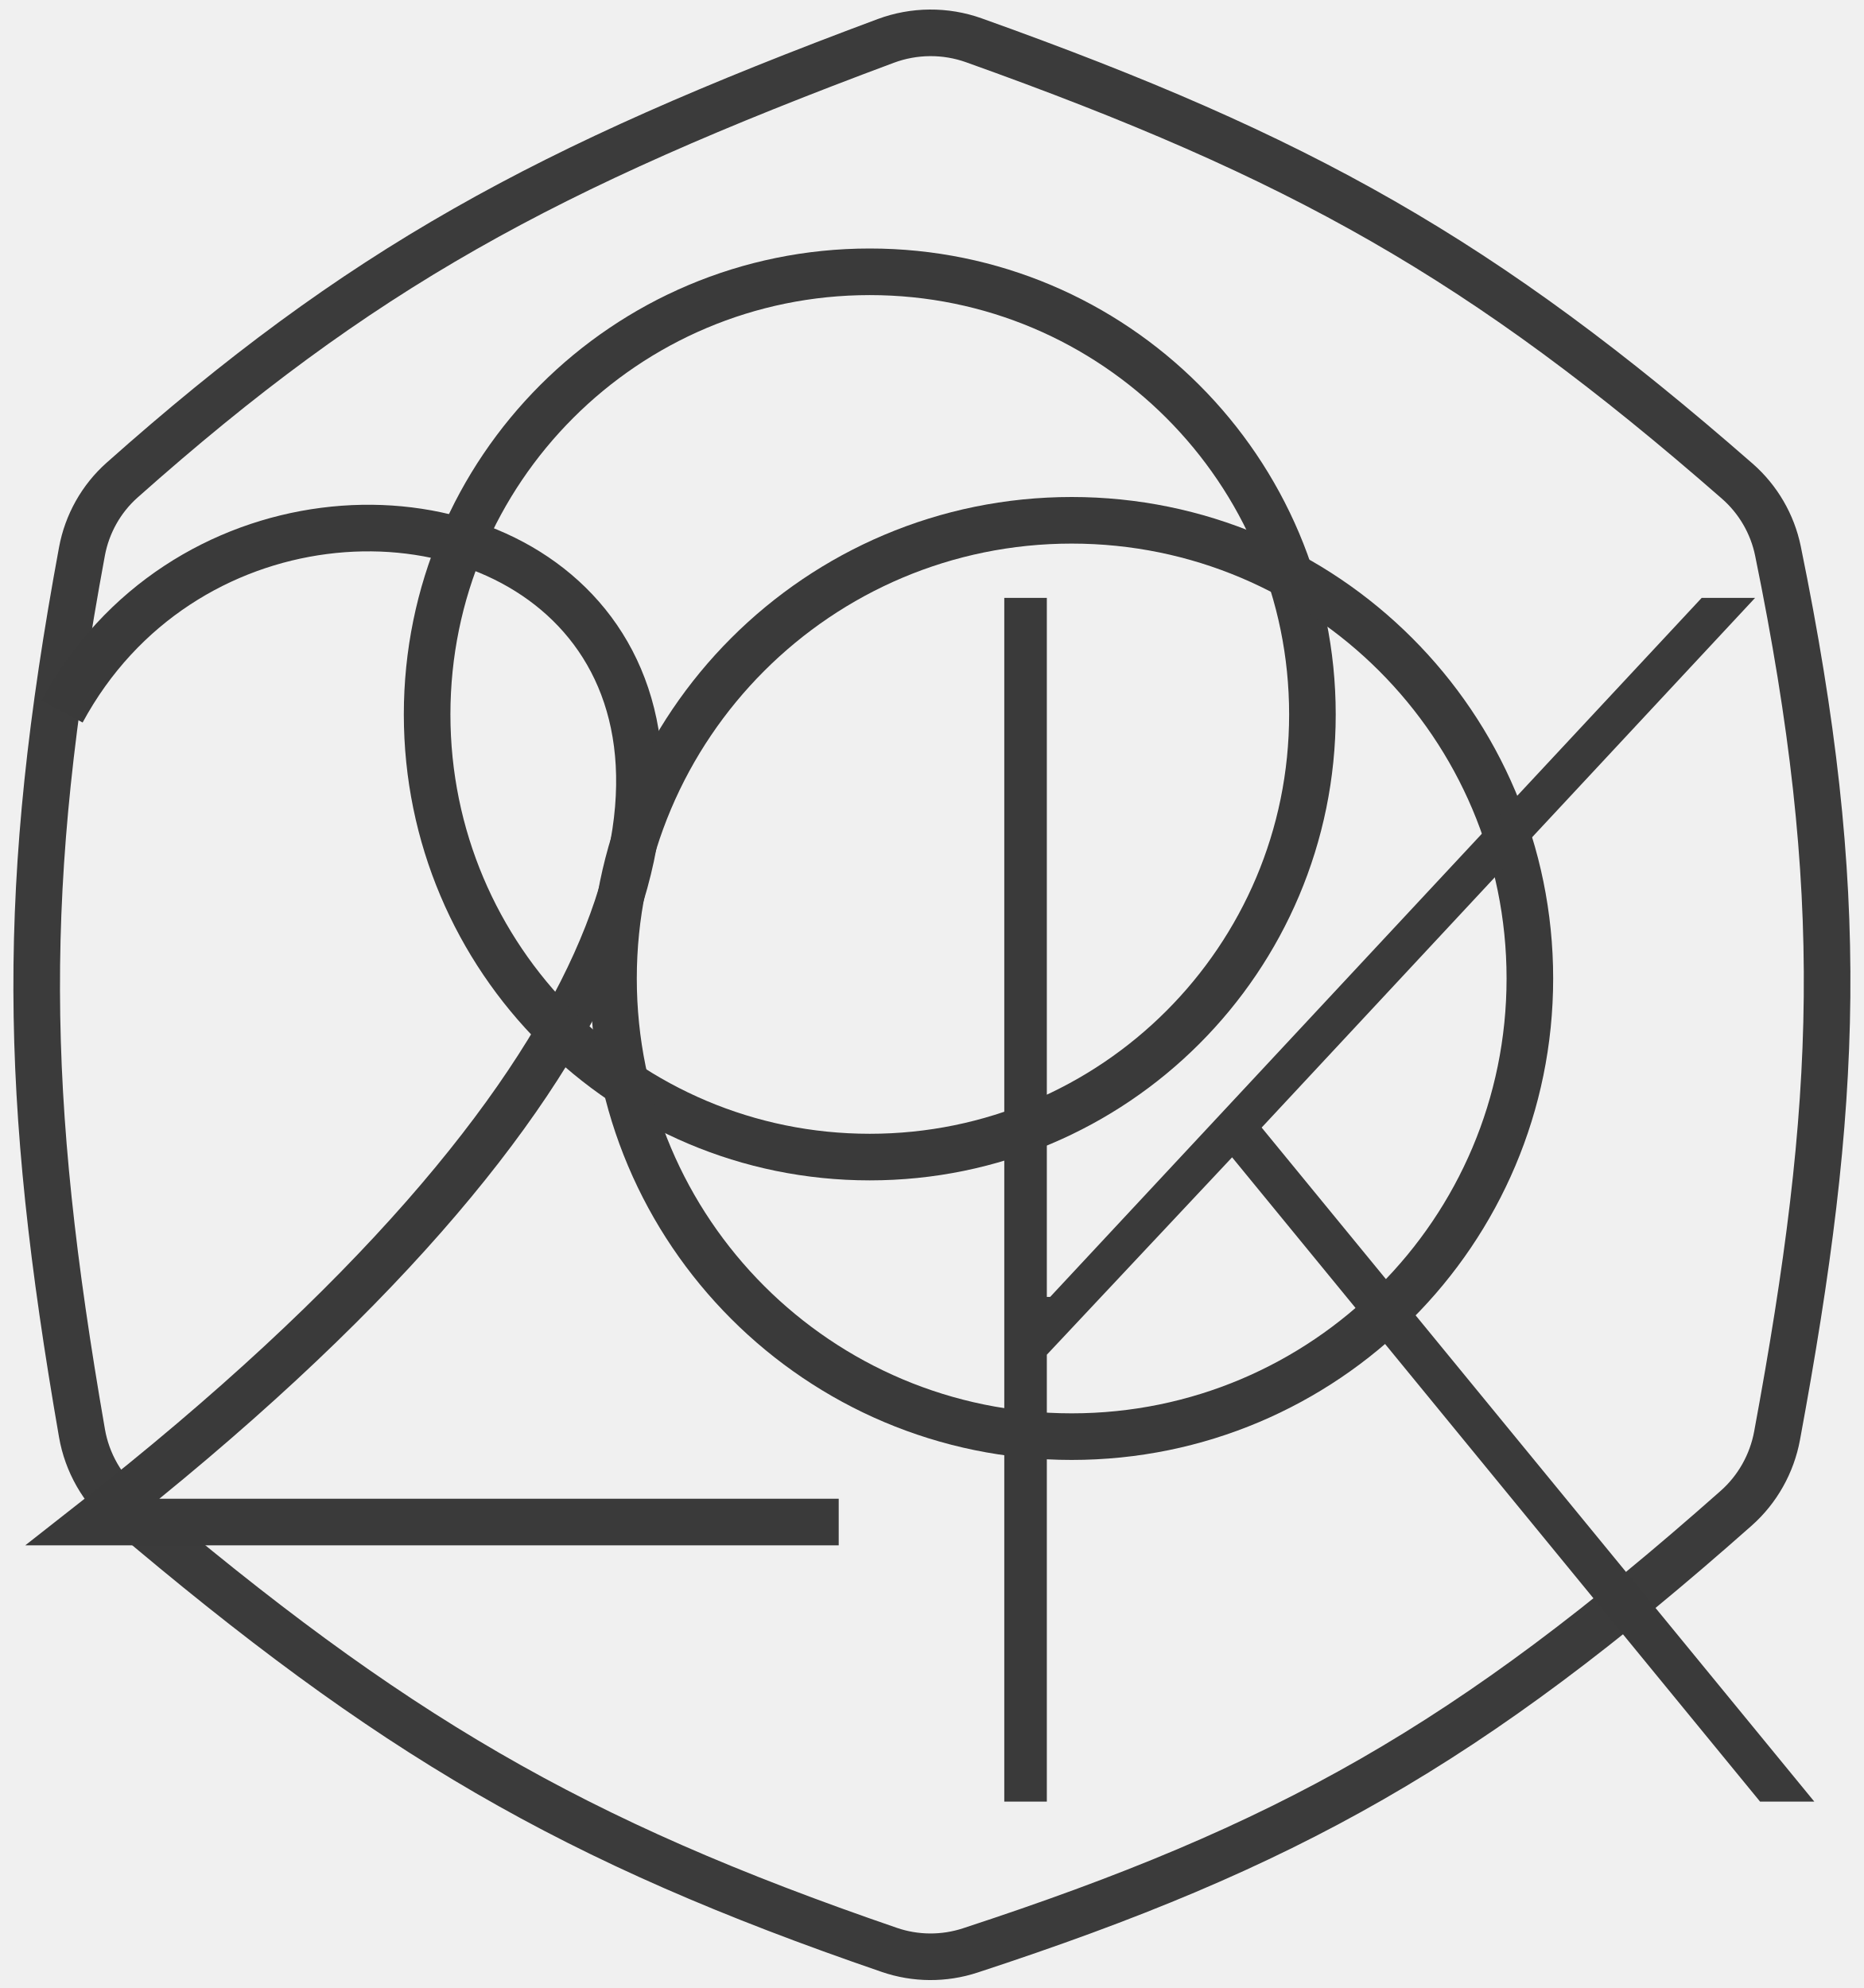
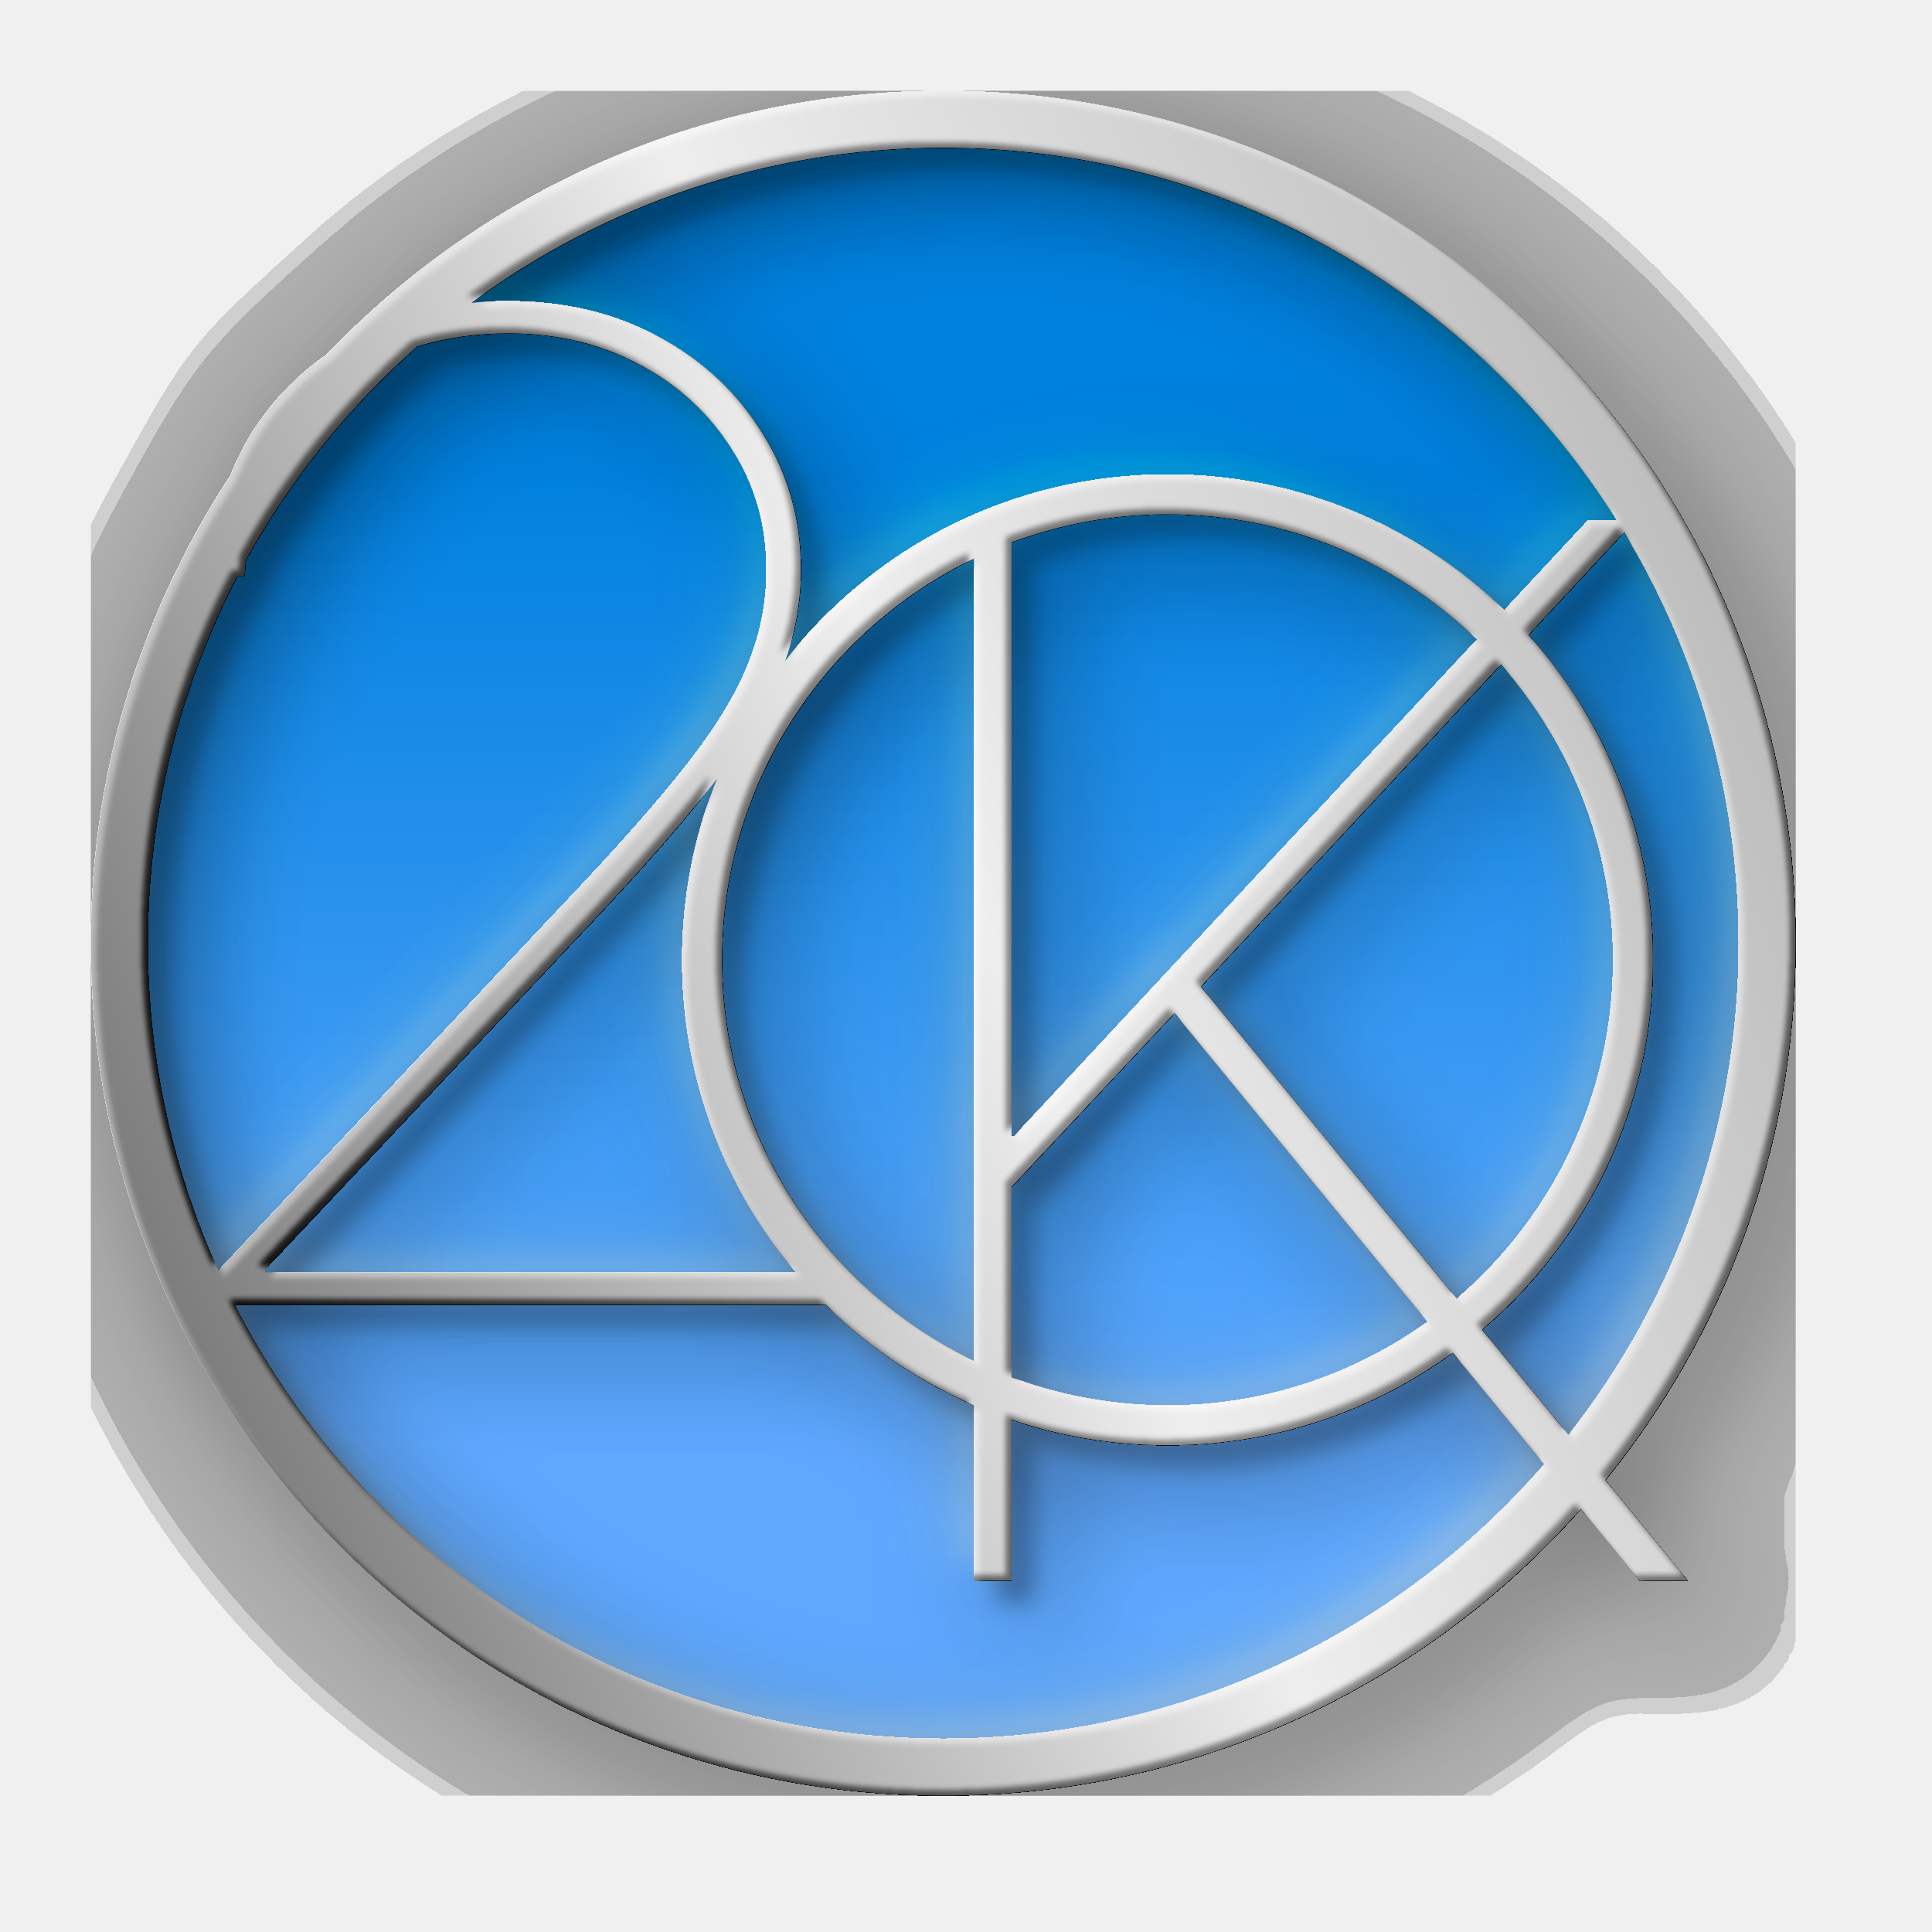
- <svg xmlns="http://www.w3.org/2000/svg" width="60" height="64" viewBox="0 0 60 64" fill="none">
-   <path d="M28.513 1.318C29.425 0.978 30.435 0.97 31.35 1.297C41.872 5.056 47.736 8.33 55.927 15.49C56.596 16.075 57.058 16.868 57.236 17.737C59.501 28.791 59.196 35.48 57.208 46.219C57.041 47.122 56.576 47.949 55.891 48.555C47.299 56.164 41.459 59.442 31.229 62.792C30.387 63.068 29.47 63.062 28.632 62.774C18.383 59.257 12.578 55.834 4.031 48.575C3.298 47.953 2.803 47.086 2.639 46.138C0.743 35.227 0.648 28.512 2.638 17.755C2.802 16.867 3.258 16.054 3.93 15.457C11.575 8.658 17.512 5.417 28.513 1.318Z" stroke="#3B3B3B" stroke-width="1.5" />
-   <path d="M2 22.904C9.566 8.902 39.171 20.677 2.987 49H27" stroke="#3A3A3A" stroke-width="1.5" />
-   <circle cx="28" cy="23" r="14.25" stroke="#3A3A3A" stroke-width="1.5" />
-   <circle cx="34.5" cy="31.5" r="14.75" stroke="#3A3A3A" stroke-width="1.5" />
-   <path d="M33.404 43.928V41.752H33.807L54.781 19.248H56.5L40.414 36.516H40.36L33.404 43.928ZM32.33 58V19.248H33.7V58H32.33ZM56.661 58L39.474 37.026L40.44 36.086L58.407 58H56.661Z" fill="#3A3A3A" />
+ <svg xmlns="http://www.w3.org/2000/svg" width="340" height="340" viewBox="0 0 340 340" fill="none">
+   <g clip-path="url(#clip0_121_146)">
+     <g filter="url(#filter0_d_121_146)">
+       <g filter="url(#filter1_iiiii_121_146)">
+         <path fill-rule="evenodd" clip-rule="evenodd" d="M276.024 252.582C294.798 228.757 306 198.687 306 166C306 139.514 298.645 114.747 285.867 93.627L268.96 111.776C282.597 126.913 290.897 146.952 290.897 168.929C290.897 195.002 279.216 218.347 260.801 234.015L276.024 252.582ZM271.806 257.682L255.703 238.031C241.606 248.294 224.249 254.349 205.478 254.349C195.869 254.349 186.63 252.762 178.01 249.837V278.167H171.414V247.287C161.641 243.032 152.818 237.003 145.354 229.606H41.25C64.417 274.953 111.583 306 166 306C208.254 306 246.137 287.281 271.806 257.682ZM171.414 239.584C145.166 226.906 127.058 200.032 127.058 168.929C127.058 137.827 145.166 110.953 171.414 98.275V239.584ZM178.01 242.404V208.879L206.732 178.271L251.258 232.606C238.376 241.884 222.565 247.349 205.478 247.349C195.814 247.349 186.558 245.601 178.01 242.404ZM256.362 228.6L211.315 173.655L264.169 116.919C276.444 130.76 283.897 148.974 283.897 168.929C283.897 192.821 273.213 214.217 256.362 228.6ZM264.741 107.412L279.54 91.534H284.575C259.797 52.163 215.954 26 166 26C134.894 26 106.157 36.145 82.918 53.306C85.022 53.102 87.18 53 89.39 53C99.289 53 108.101 55.092 115.827 59.277C123.633 63.462 129.749 69.135 134.175 76.298C138.682 83.38 140.935 91.347 140.935 100.199V100.441C140.935 105.843 140.008 111.146 138.154 116.349C153.788 96.359 178.133 83.51 205.478 83.51C228.492 83.51 249.381 92.612 264.741 107.412ZM259.968 112.534L178.527 199.918H178.01V95.455C186.558 92.258 195.814 90.51 205.478 90.51C226.648 90.51 245.859 98.899 259.968 112.534ZM73.414 60.984C61.316 71.658 51.078 84.39 43.245 98.631C43.212 98.991 43.182 99.353 43.156 99.717L43.036 101.407H41.759C31.691 120.732 26 142.701 26 166C26 186.567 30.435 206.098 38.401 223.689L99.651 158.625C108.906 148.888 116.068 140.76 121.138 134.241C126.208 127.722 129.749 121.848 131.761 116.617C133.853 111.386 134.9 105.994 134.9 100.441V100.199C134.9 92.313 132.888 85.271 128.864 79.074C124.921 72.797 119.529 67.848 112.688 64.227C105.848 60.525 98.122 58.674 89.511 58.674C83.725 58.674 78.359 59.444 73.414 60.984ZM126.208 137.017L126.231 136.988C122.25 146.855 120.058 157.636 120.058 168.929C120.058 189.881 127.602 209.072 140.121 223.932H46.657V223.368L103.755 162.73C113.332 152.59 120.816 144.019 126.208 137.017Z" fill="url(#paint0_linear_121_146)" />
+       </g>
+       <g filter="url(#filter2_diii_121_146)">
+         <path fill-rule="evenodd" clip-rule="evenodd" d="M278.231 265.522C250.753 296.487 210.655 316 166 316C83.157 316 16 248.843 16 166C16 135.637 25.021 107.381 40.53 83.766C41.658 80.898 43.057 78.167 44.726 75.574C48.14 70.362 52.402 65.976 57.51 62.414C84.824 33.816 123.331 16 166 16C248.843 16 316 83.157 316 166C316 201.814 303.449 234.696 282.505 260.488L297 278.167H288.593L278.231 265.522ZM271.806 257.682C246.137 287.281 208.255 306 166 306C111.583 306 64.417 274.953 41.25 229.606H145.354C152.818 237.003 161.641 243.032 171.414 247.287V278.167H178.01V249.837C186.63 252.762 195.869 254.349 205.478 254.349C224.249 254.349 241.606 248.294 255.703 238.031L271.806 257.682ZM276.024 252.582C294.798 228.757 306 198.687 306 166C306 139.514 298.645 114.747 285.867 93.627L268.96 111.776C282.597 126.913 290.897 146.952 290.897 168.929C290.897 195.002 279.216 218.347 260.801 234.015L276.024 252.582ZM256.362 228.6L211.315 173.655L264.169 116.919C276.444 130.76 283.897 148.974 283.897 168.929C283.897 192.821 273.213 214.217 256.362 228.6ZM251.258 232.606L206.732 178.271L178.01 208.879V242.404C186.558 245.601 195.814 247.349 205.478 247.349C222.565 247.349 238.376 241.884 251.258 232.606ZM171.414 239.584V98.275C145.166 110.953 127.058 137.827 127.058 168.929C127.058 200.032 145.166 226.906 171.414 239.584ZM178.01 95.455C186.558 92.258 195.814 90.51 205.478 90.51C226.648 90.51 245.859 98.899 259.968 112.534L178.527 199.918H178.01V95.455ZM264.741 107.412C249.381 92.612 228.492 83.51 205.478 83.51C178.133 83.51 153.788 96.359 138.154 116.349C140.008 111.146 140.935 105.843 140.935 100.441V100.199C140.935 91.347 138.682 83.38 134.175 76.298C129.749 69.135 123.633 63.462 115.827 59.277C108.101 55.092 99.289 53 89.39 53C87.18 53 85.022 53.102 82.918 53.306C106.157 36.145 134.894 26 166 26C215.954 26 259.797 52.163 284.575 91.534H279.54L264.741 107.412ZM26 166C26 142.701 31.691 120.732 41.759 101.407H43.036L43.156 99.717C43.182 99.353 43.212 98.991 43.245 98.631C51.078 84.39 61.316 71.658 73.414 60.984C78.359 59.444 83.725 58.674 89.511 58.674C98.122 58.674 105.848 60.525 112.688 64.227C119.529 67.848 124.921 72.797 128.864 79.074C132.888 85.271 134.9 92.313 134.9 100.199V100.441C134.9 105.994 133.853 111.386 131.761 116.617C129.749 121.848 126.208 127.722 121.138 134.241C116.068 140.76 108.906 148.888 99.651 158.625L38.401 223.689C30.435 206.098 26 186.567 26 166ZM126.208 137.017L126.231 136.988C122.25 146.855 120.058 157.636 120.058 168.929C120.058 189.881 127.602 209.072 140.121 223.932H46.657V223.368L103.755 162.73C113.332 152.59 120.816 144.019 126.208 137.017Z" fill="url(#paint1_linear_121_146)" />
+       </g>
+     </g>
+   </g>
+   <defs>
+     <filter id="filter0_d_121_146" x="16" y="16" width="300" height="300" filterUnits="userSpaceOnUse" color-interpolation-filters="sRGB">
+       <feFlood flood-opacity="0" result="BackgroundImageFix" />
+       <feColorMatrix in="SourceAlpha" type="matrix" values="0 0 0 0 0 0 0 0 0 0 0 0 0 0 0 0 0 0 127 0" result="hardAlpha" />
+       <feOffset />
+       <feColorMatrix type="matrix" values="0 0 0 0 0 0 0 0 0 0 0 0 0 0 0 0 0 0 0.27 0" />
+       <feBlend mode="normal" in2="BackgroundImageFix" result="effect1_dropShadow_121_146" />
+       <feBlend mode="normal" in="SourceGraphic" in2="effect1_dropShadow_121_146" result="shape" />
+     </filter>
+     <filter id="filter1_iiiii_121_146" x="20" y="22" width="296" height="294" filterUnits="userSpaceOnUse" color-interpolation-filters="sRGB">
+       <feFlood flood-opacity="0" result="BackgroundImageFix" />
+       <feBlend mode="normal" in="SourceGraphic" in2="BackgroundImageFix" result="shape" />
+       <feColorMatrix in="SourceAlpha" type="matrix" values="0 0 0 0 0 0 0 0 0 0 0 0 0 0 0 0 0 0 127 0" result="hardAlpha" />
+       <feOffset dx="-4" dy="-4" />
+       <feGaussianBlur stdDeviation="5" />
+       <feComposite in2="hardAlpha" operator="arithmetic" k2="-1" k3="1" />
+       <feColorMatrix type="matrix" values="0 0 0 0 1 0 0 0 0 1 0 0 0 0 1 0 0 0 0.3 0" />
+       <feBlend mode="soft-light" in2="shape" result="effect1_innerShadow_121_146" />
+       <feColorMatrix in="SourceAlpha" type="matrix" values="0 0 0 0 0 0 0 0 0 0 0 0 0 0 0 0 0 0 127 0" result="hardAlpha" />
+       <feOffset dx="-3" dy="-3" />
+       <feGaussianBlur stdDeviation="2" />
+       <feComposite in2="hardAlpha" operator="arithmetic" k2="-1" k3="1" />
+       <feColorMatrix type="matrix" values="0 0 0 0 1 0 0 0 0 1 0 0 0 0 1 0 0 0 0.4 0" />
+       <feBlend mode="soft-light" in2="effect1_innerShadow_121_146" result="effect2_innerShadow_121_146" />
+       <feColorMatrix in="SourceAlpha" type="matrix" values="0 0 0 0 0 0 0 0 0 0 0 0 0 0 0 0 0 0 127 0" result="hardAlpha" />
+       <feOffset dx="4" dy="4" />
+       <feGaussianBlur stdDeviation="2" />
+       <feComposite in2="hardAlpha" operator="arithmetic" k2="-1" k3="1" />
+       <feColorMatrix type="matrix" values="0 0 0 0 0 0 0 0 0 0 0 0 0 0 0 0 0 0 0.3 0" />
+       <feBlend mode="hard-light" in2="effect2_innerShadow_121_146" result="effect3_innerShadow_121_146" />
+       <feColorMatrix in="SourceAlpha" type="matrix" values="0 0 0 0 0 0 0 0 0 0 0 0 0 0 0 0 0 0 127 0" result="hardAlpha" />
+       <feOffset dx="10" dy="10" />
+       <feGaussianBlur stdDeviation="8" />
+       <feComposite in2="hardAlpha" operator="arithmetic" k2="-1" k3="1" />
+       <feColorMatrix type="matrix" values="0 0 0 0 0 0 0 0 0 0 0 0 0 0 0 0 0 0 0.15 0" />
+       <feBlend mode="normal" in2="effect3_innerShadow_121_146" result="effect4_innerShadow_121_146" />
+       <feColorMatrix in="SourceAlpha" type="matrix" values="0 0 0 0 0 0 0 0 0 0 0 0 0 0 0 0 0 0 127 0" result="hardAlpha" />
+       <feOffset dx="-6" dy="-4" />
+       <feGaussianBlur stdDeviation="6" />
+       <feComposite in2="hardAlpha" operator="arithmetic" k2="-1" k3="1" />
+       <feColorMatrix type="matrix" values="0 0 0 0 1 0 0 0 0 1 0 0 0 0 1 0 0 0 0.3 0" />
+       <feBlend mode="soft-light" in2="effect4_innerShadow_121_146" result="effect5_innerShadow_121_146" />
+     </filter>
+     <filter id="filter2_diii_121_146" x="0" y="0" width="340" height="340" filterUnits="userSpaceOnUse" color-interpolation-filters="sRGB">
+       <feFlood flood-opacity="0" result="BackgroundImageFix" />
+       <feColorMatrix in="SourceAlpha" type="matrix" values="0 0 0 0 0 0 0 0 0 0 0 0 0 0 0 0 0 0 127 0" result="hardAlpha" />
+       <feOffset dx="4" dy="4" />
+       <feGaussianBlur stdDeviation="10" />
+       <feColorMatrix type="matrix" values="0 0 0 0 0 0 0 0 0 0 0 0 0 0 0 0 0 0 0.4 0" />
+       <feBlend mode="overlay" in2="BackgroundImageFix" result="effect1_dropShadow_121_146" />
+       <feBlend mode="normal" in="SourceGraphic" in2="effect1_dropShadow_121_146" result="shape" />
+       <feColorMatrix in="SourceAlpha" type="matrix" values="0 0 0 0 0 0 0 0 0 0 0 0 0 0 0 0 0 0 127 0" result="hardAlpha" />
+       <feOffset dx="1" dy="1" />
+       <feGaussianBlur stdDeviation="0.5" />
+       <feComposite in2="hardAlpha" operator="arithmetic" k2="-1" k3="1" />
+       <feColorMatrix type="matrix" values="0 0 0 0 1 0 0 0 0 1 0 0 0 0 1 0 0 0 1 0" />
+       <feBlend mode="soft-light" in2="shape" result="effect2_innerShadow_121_146" />
+       <feColorMatrix in="SourceAlpha" type="matrix" values="0 0 0 0 0 0 0 0 0 0 0 0 0 0 0 0 0 0 127 0" result="hardAlpha" />
+       <feOffset dx="-1" dy="-1" />
+       <feGaussianBlur stdDeviation="0.5" />
+       <feComposite in2="hardAlpha" operator="arithmetic" k2="-1" k3="1" />
+       <feColorMatrix type="matrix" values="0 0 0 0 0 0 0 0 0 0 0 0 0 0 0 0 0 0 0.9 0" />
+       <feBlend mode="overlay" in2="effect2_innerShadow_121_146" result="effect3_innerShadow_121_146" />
+       <feColorMatrix in="SourceAlpha" type="matrix" values="0 0 0 0 0 0 0 0 0 0 0 0 0 0 0 0 0 0 127 0" result="hardAlpha" />
+       <feOffset dx="-1" dy="-1" />
+       <feGaussianBlur stdDeviation="0.5" />
+       <feComposite in2="hardAlpha" operator="arithmetic" k2="-1" k3="1" />
+       <feColorMatrix type="matrix" values="0 0 0 0 0 0 0 0 0 0 0 0 0 0 0 0 0 0 0.4 0" />
+       <feBlend mode="normal" in2="effect3_innerShadow_121_146" result="effect4_innerShadow_121_146" />
+     </filter>
+     <linearGradient id="paint0_linear_121_146" x1="205.478" y1="83.51" x2="205.478" y2="254.349" gradientUnits="userSpaceOnUse">
+       <stop stop-color="#0081DF" />
+       <stop offset="1" stop-color="#5EA8FF" />
+     </linearGradient>
+     <linearGradient id="paint1_linear_121_146" x1="313.47" y1="104.493" x2="25.132" y2="222.729" gradientUnits="userSpaceOnUse">
+       <stop stop-color="#BABABA" />
+       <stop offset="0.488" stop-color="#EEEEEE" />
+       <stop offset="1" stop-color="#7B7B7B" />
+     </linearGradient>
+     <clipPath id="clip0_121_146">
+       <rect width="340" height="340" fill="white" />
+     </clipPath>
+   </defs>
</svg>
